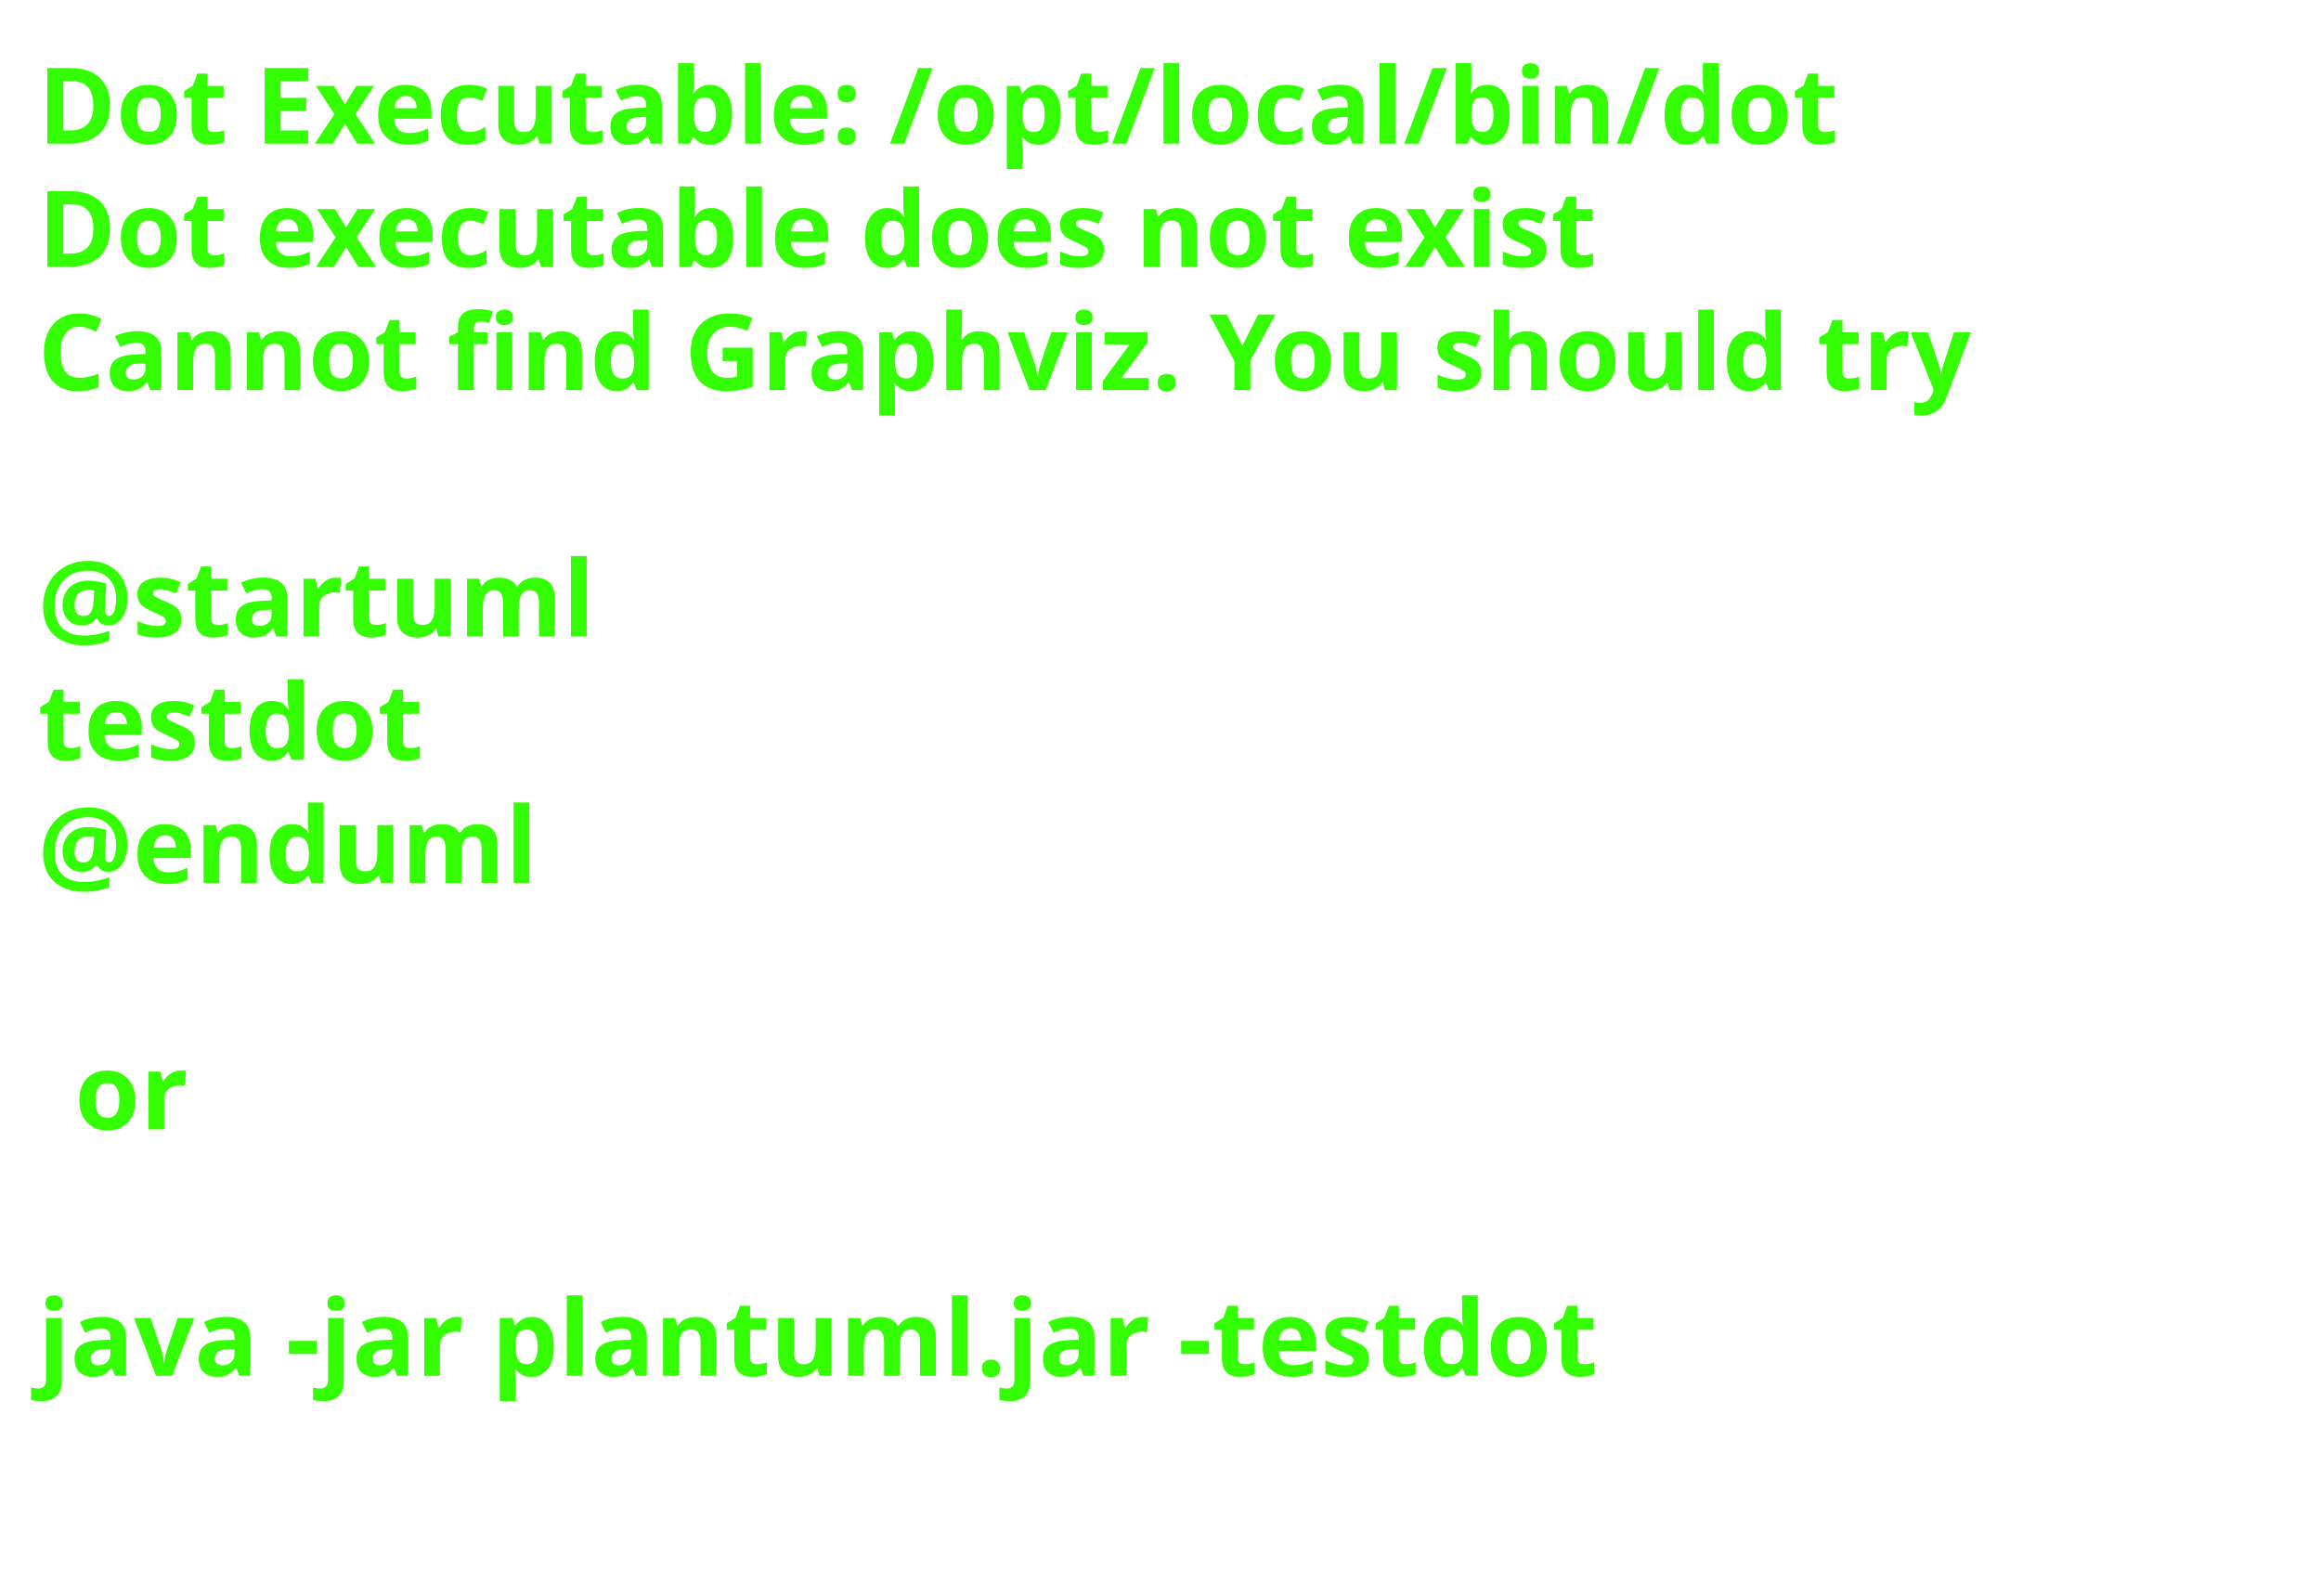
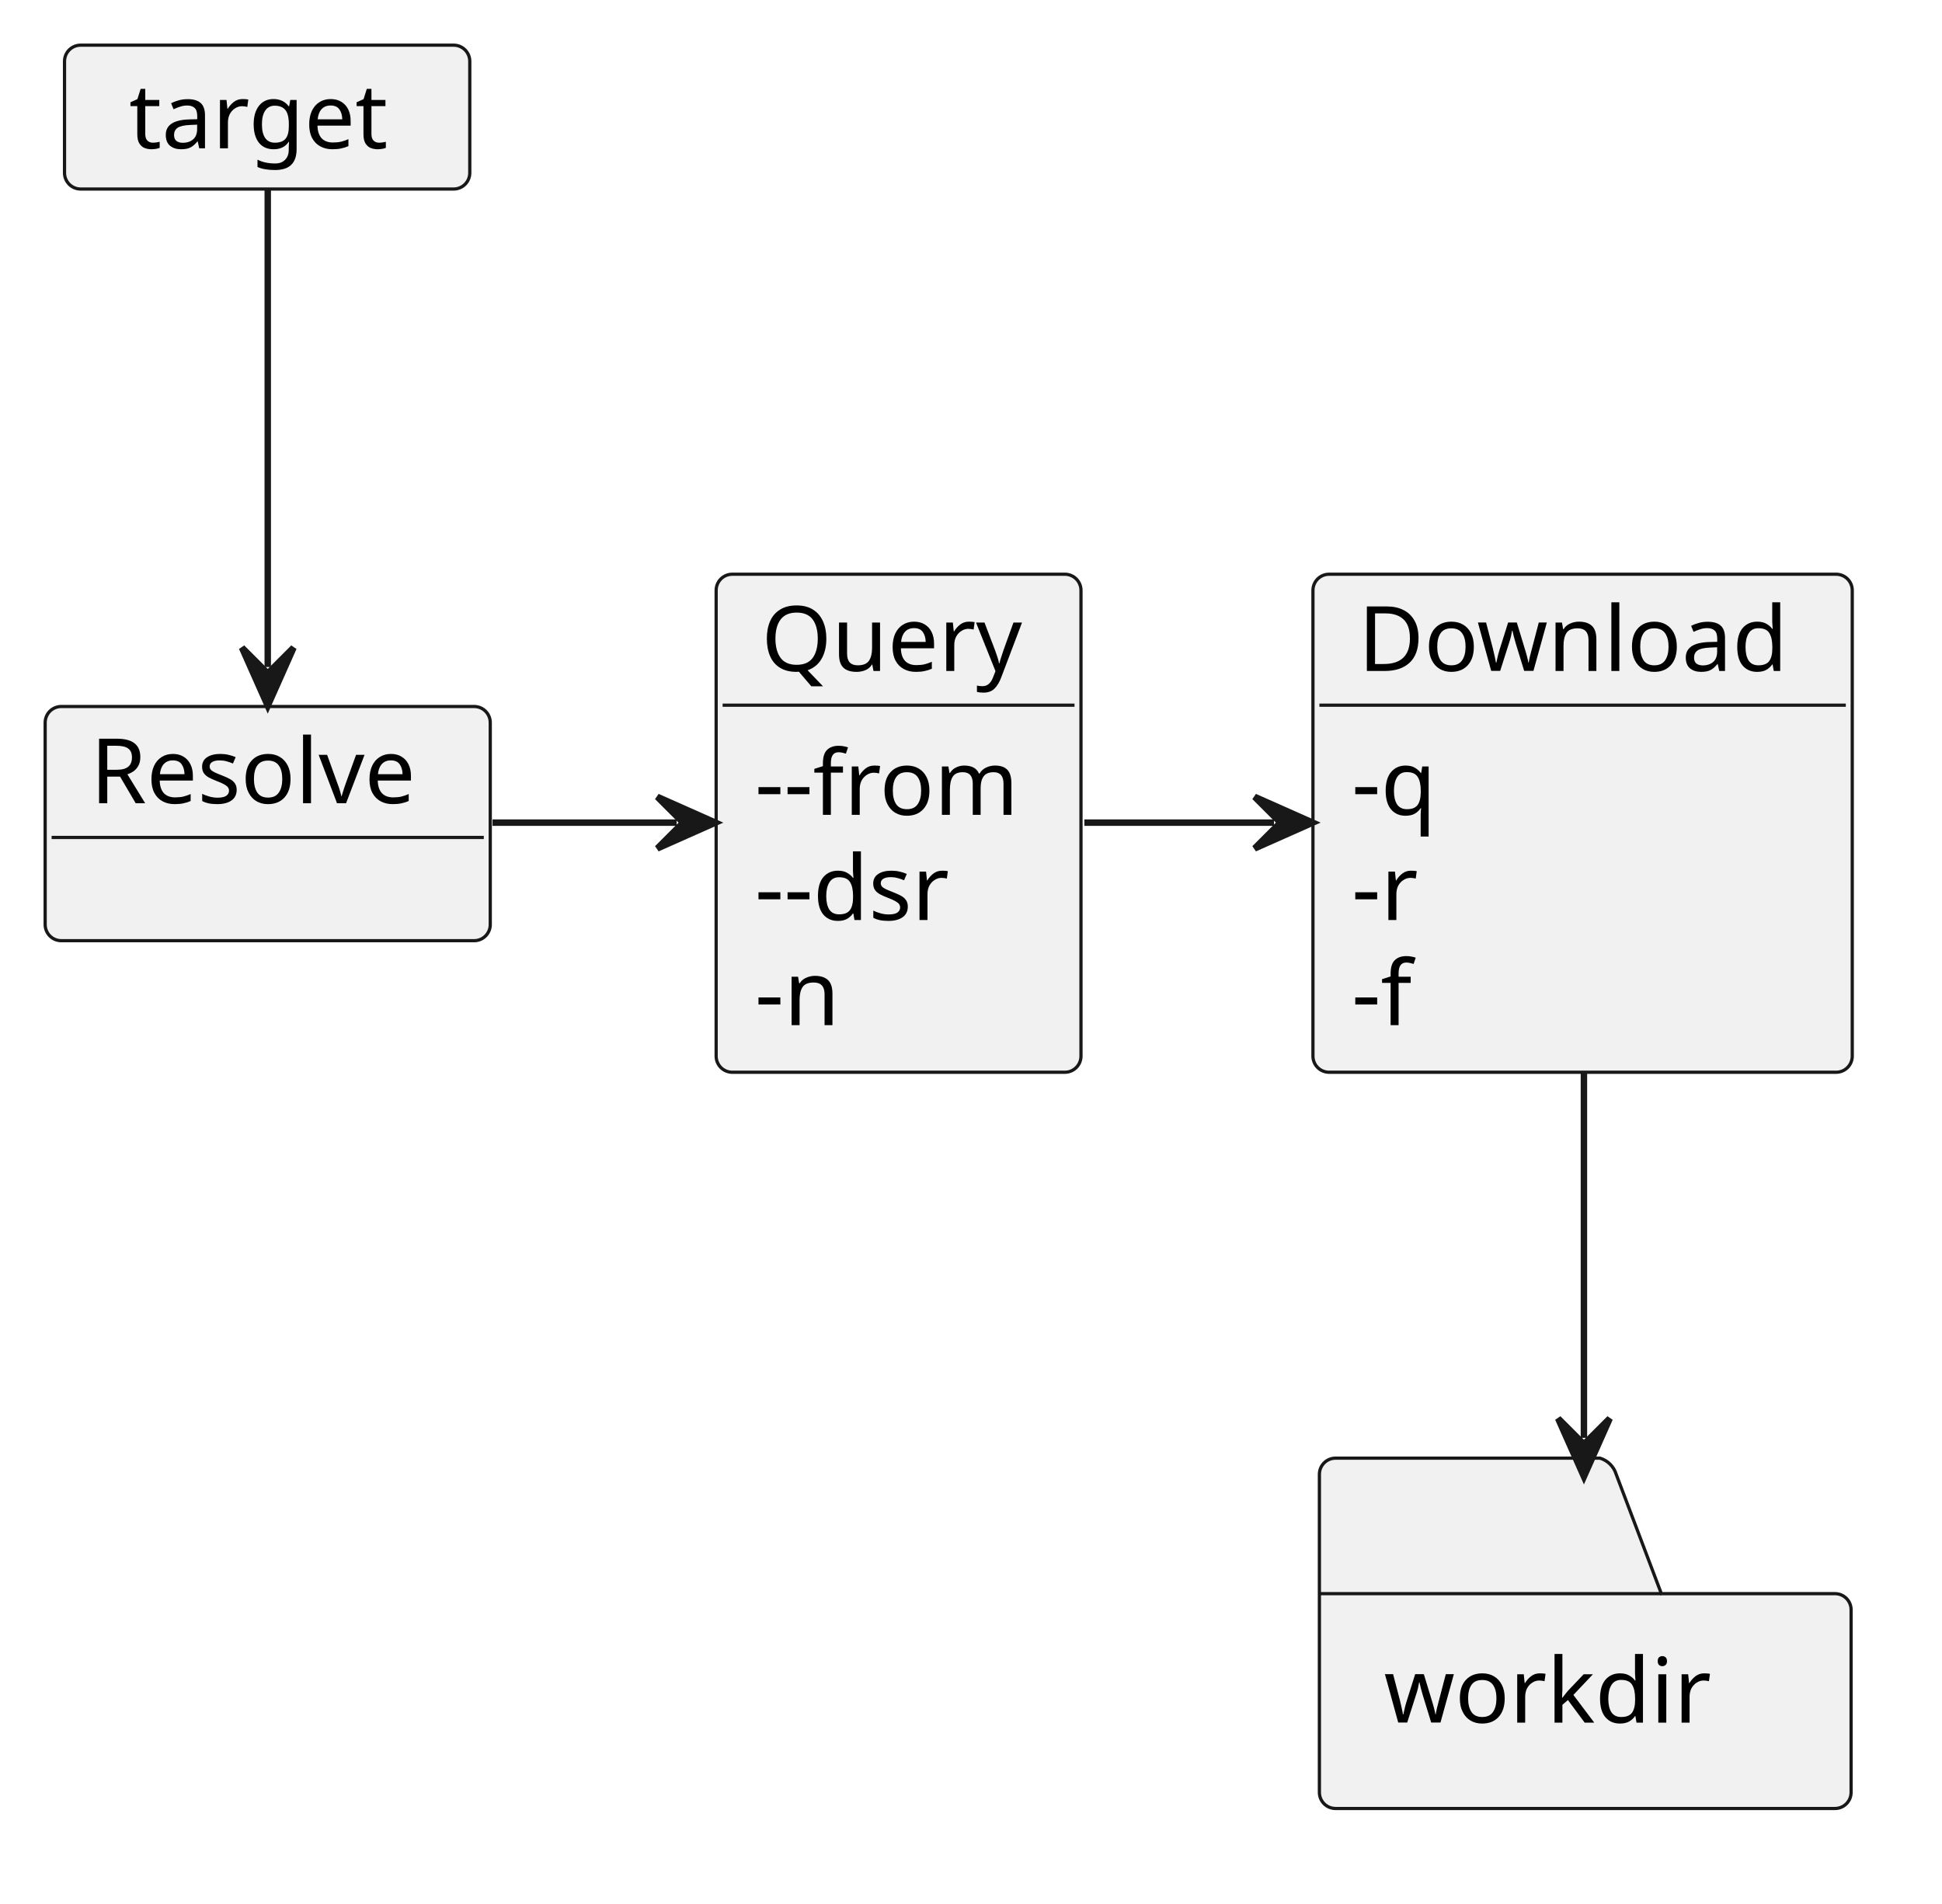
- <svg xmlns="http://www.w3.org/2000/svg" contentStyleType="text/css" data-diagram-type="CLASS" height="211px" preserveAspectRatio="none" style="width:307px;height:211px;" version="1.1" viewBox="0 0 307 211" width="307px" zoomAndPan="magnify">
+ <svg xmlns="http://www.w3.org/2000/svg" contentStyleType="text/css" data-diagram-type="CLASS" height="295px" preserveAspectRatio="none" style="width:301px;height:295px;" version="1.1" viewBox="0 0 301 295" width="301px" zoomAndPan="magnify">
  <defs />
  <g>
-     <text fill="#33FF02" font-family="sans-serif" font-size="14" font-weight="700" lengthAdjust="spacing" textLength="264.954" x="5" y="19">Dot Executable: /opt/local/bin/dot</text>
-     <text fill="#33FF02" font-family="sans-serif" font-size="14" font-weight="700" lengthAdjust="spacing" textLength="236.264" x="5" y="35.297">Dot executable does not exist</text>
-     <text fill="#33FF02" font-family="sans-serif" font-size="14" font-weight="700" lengthAdjust="spacing" textLength="291.587" x="5" y="51.594">Cannot find Graphviz. You should try</text>
-     <text fill="#33FF02" font-family="sans-serif" font-size="14" font-weight="700" lengthAdjust="spacing" textLength="4.874" x="5" y="67.891"> </text>
-     <text fill="#33FF02" font-family="sans-serif" font-size="14" font-weight="700" lengthAdjust="spacing" textLength="81.423" x="5" y="84.188">@startuml</text>
-     <text fill="#33FF02" font-family="sans-serif" font-size="14" font-weight="700" lengthAdjust="spacing" textLength="57.545" x="5" y="100.484">testdot</text>
-     <text fill="#33FF02" font-family="sans-serif" font-size="14" font-weight="700" lengthAdjust="spacing" textLength="72.837" x="5" y="116.781">@enduml</text>
-     <text fill="#33FF02" font-family="sans-serif" font-size="14" font-weight="700" lengthAdjust="spacing" textLength="4.874" x="5" y="133.078"> </text>
-     <text fill="#33FF02" font-family="sans-serif" font-size="14" font-weight="700" lengthAdjust="spacing" textLength="16.523" x="9.874" y="149.375">or</text>
-     <text fill="#33FF02" font-family="sans-serif" font-size="14" font-weight="700" lengthAdjust="spacing" textLength="4.874" x="5" y="165.672"> </text>
-     <text fill="#33FF02" font-family="sans-serif" font-size="14" font-weight="700" lengthAdjust="spacing" textLength="234.507" x="5" y="181.969">java -jar plantuml.jar -testdot</text>
-     <text fill="#33FF02" font-family="sans-serif" font-size="14" font-weight="700" lengthAdjust="spacing" textLength="4.874" x="5" y="198.266"> </text>
+     <g class="entity" data-qualified-name="target" data-source-line="3" id="ent0002">
+       <rect fill="#F1F1F1" height="22.297" rx="2.5" ry="2.5" style="stroke:#181818;stroke-width:0.5;" width="62.813" x="10" y="7" />
+       <text fill="#000000" font-family="sans-serif" font-size="14" lengthAdjust="spacing" textLength="42.813" x="20" y="22.995">target</text>
+     </g>
+     <g class="entity" data-qualified-name="workdir" data-source-line="19" id="ent0006">
+       <path d="M207,226 L248,226 A3.75,3.75 0 0 1 250.5,228.5 L257.5,247 L284.411,247 A2.5,2.5 0 0 1 286.911,249.5 L286.911,277.797 A2.5,2.5 0 0 1 284.411,280.297 L207,280.297 A2.5,2.5 0 0 1 204.5,277.797 L204.5,228.5 A2.5,2.5 0 0 1 207,226" fill="#F1F1F1" style="stroke:#181818;stroke-width:0.5;" />
+       <line style="stroke:#181818;stroke-width:0.5;" x1="204.5" x2="257.5" y1="247" y2="247" />
+       <text fill="#000000" font-family="sans-serif" font-size="14" lengthAdjust="spacing" textLength="52.411" x="214.5" y="266.995">workdir</text>
+     </g>
+     <g class="entity" data-qualified-name="Resolve" data-source-line="6" id="ent0003">
+       <rect fill="#F1F1F1" height="36.297" rx="2.5" ry="2.5" style="stroke:#181818;stroke-width:0.5;" width="68.988" x="7" y="109.5" />
+       <text fill="#000000" font-family="sans-serif" font-size="14" lengthAdjust="spacing" textLength="54.988" x="14" y="124.495">Resolve</text>
+       <line style="stroke:#181818;stroke-width:0.5;" x1="8" x2="74.988" y1="129.797" y2="129.797" />
+     </g>
+     <g class="entity" data-qualified-name="Query" data-source-line="8" id="ent0004">
+       <rect fill="#F1F1F1" height="77.188" rx="2.5" ry="2.5" style="stroke:#181818;stroke-width:0.5;" width="56.547" x="111" y="89" />
+       <text fill="#000000" font-family="sans-serif" font-size="14" lengthAdjust="spacing" textLength="42.547" x="118" y="103.995">Query</text>
+       <line style="stroke:#181818;stroke-width:0.5;" x1="112" x2="166.547" y1="109.297" y2="109.297" />
+       <text fill="#000000" font-family="sans-serif" font-size="14" lengthAdjust="spacing" textLength="42.991" x="117" y="126.292">--from</text>
+       <text fill="#000000" font-family="sans-serif" font-size="14" lengthAdjust="spacing" textLength="32.04" x="117" y="142.589">--dsr</text>
+       <text fill="#000000" font-family="sans-serif" font-size="14" lengthAdjust="spacing" textLength="13.925" x="117" y="158.886">-n</text>
+     </g>
+     <g class="entity" data-qualified-name="Download" data-source-line="13" id="ent0005">
+       <rect fill="#F1F1F1" height="77.188" rx="2.5" ry="2.5" style="stroke:#181818;stroke-width:0.5;" width="83.59" x="203.5" y="89" />
+       <text fill="#000000" font-family="sans-serif" font-size="14" lengthAdjust="spacing" textLength="69.59" x="210.5" y="103.995">Download</text>
+       <line style="stroke:#181818;stroke-width:0.5;" x1="204.5" x2="286.09" y1="109.297" y2="109.297" />
+       <text fill="#000000" font-family="sans-serif" font-size="14" lengthAdjust="spacing" textLength="13.938" x="209.5" y="126.292">-q</text>
+       <text fill="#000000" font-family="sans-serif" font-size="14" lengthAdjust="spacing" textLength="10.808" x="209.5" y="142.589">-r</text>
+       <text fill="#000000" font-family="sans-serif" font-size="14" lengthAdjust="spacing" textLength="9.98" x="209.5" y="158.886">-f</text>
+     </g>
+     <g class="link" data-entity-1="ent0002" data-entity-2="ent0003" data-link-type="dependency" data-source-line="22" id="lnk7">
+       <path codeLine="22" d="M41.5,29.31 C41.5,47.81 41.5,80.81 41.5,103.38" fill="none" id="target-to-Resolve" style="stroke:#181818;stroke-width:1;" />
+       <polygon fill="#181818" points="41.5,109.38,45.5,100.38,41.5,104.38,37.5,100.38,41.5,109.38" style="stroke:#181818;stroke-width:1;" />
+     </g>
+     <g class="link" data-entity-1="ent0003" data-entity-2="ent0004" data-link-type="dependency" data-source-line="23" id="lnk8">
+       <path codeLine="23" d="M76.34,127.5 C87.85,127.5 93.36,127.5 104.88,127.5" fill="none" id="Resolve-to-Query" style="stroke:#181818;stroke-width:1;" />
+       <polygon fill="#181818" points="110.88,127.5,101.88,123.5,105.88,127.5,101.88,131.5,110.88,127.5" style="stroke:#181818;stroke-width:1;" />
+     </g>
+     <g class="link" data-entity-1="ent0004" data-entity-2="ent0005" data-link-type="dependency" data-source-line="24" id="lnk9">
+       <path codeLine="24" d="M168.07,127.5 C179.87,127.5 185.66,127.5 197.46,127.5" fill="none" id="Query-to-Download" style="stroke:#181818;stroke-width:1;" />
+       <polygon fill="#181818" points="203.46,127.5,194.46,123.5,198.46,127.5,194.46,131.5,203.46,127.5" style="stroke:#181818;stroke-width:1;" />
+     </g>
+     <g class="link" data-entity-1="ent0005" data-entity-2="ent0006" data-link-type="dependency" data-source-line="25" id="lnk10">
+       <path codeLine="25" d="M245.5,166.23 C245.5,185.52 245.5,205.52 245.5,222.85" fill="none" id="Download-to-workdir" style="stroke:#181818;stroke-width:1;" />
+       <polygon fill="#181818" points="245.5,228.85,249.5,219.85,245.5,223.85,241.5,219.85,245.5,228.85" style="stroke:#181818;stroke-width:1;" />
+     </g>
  </g>
</svg>
